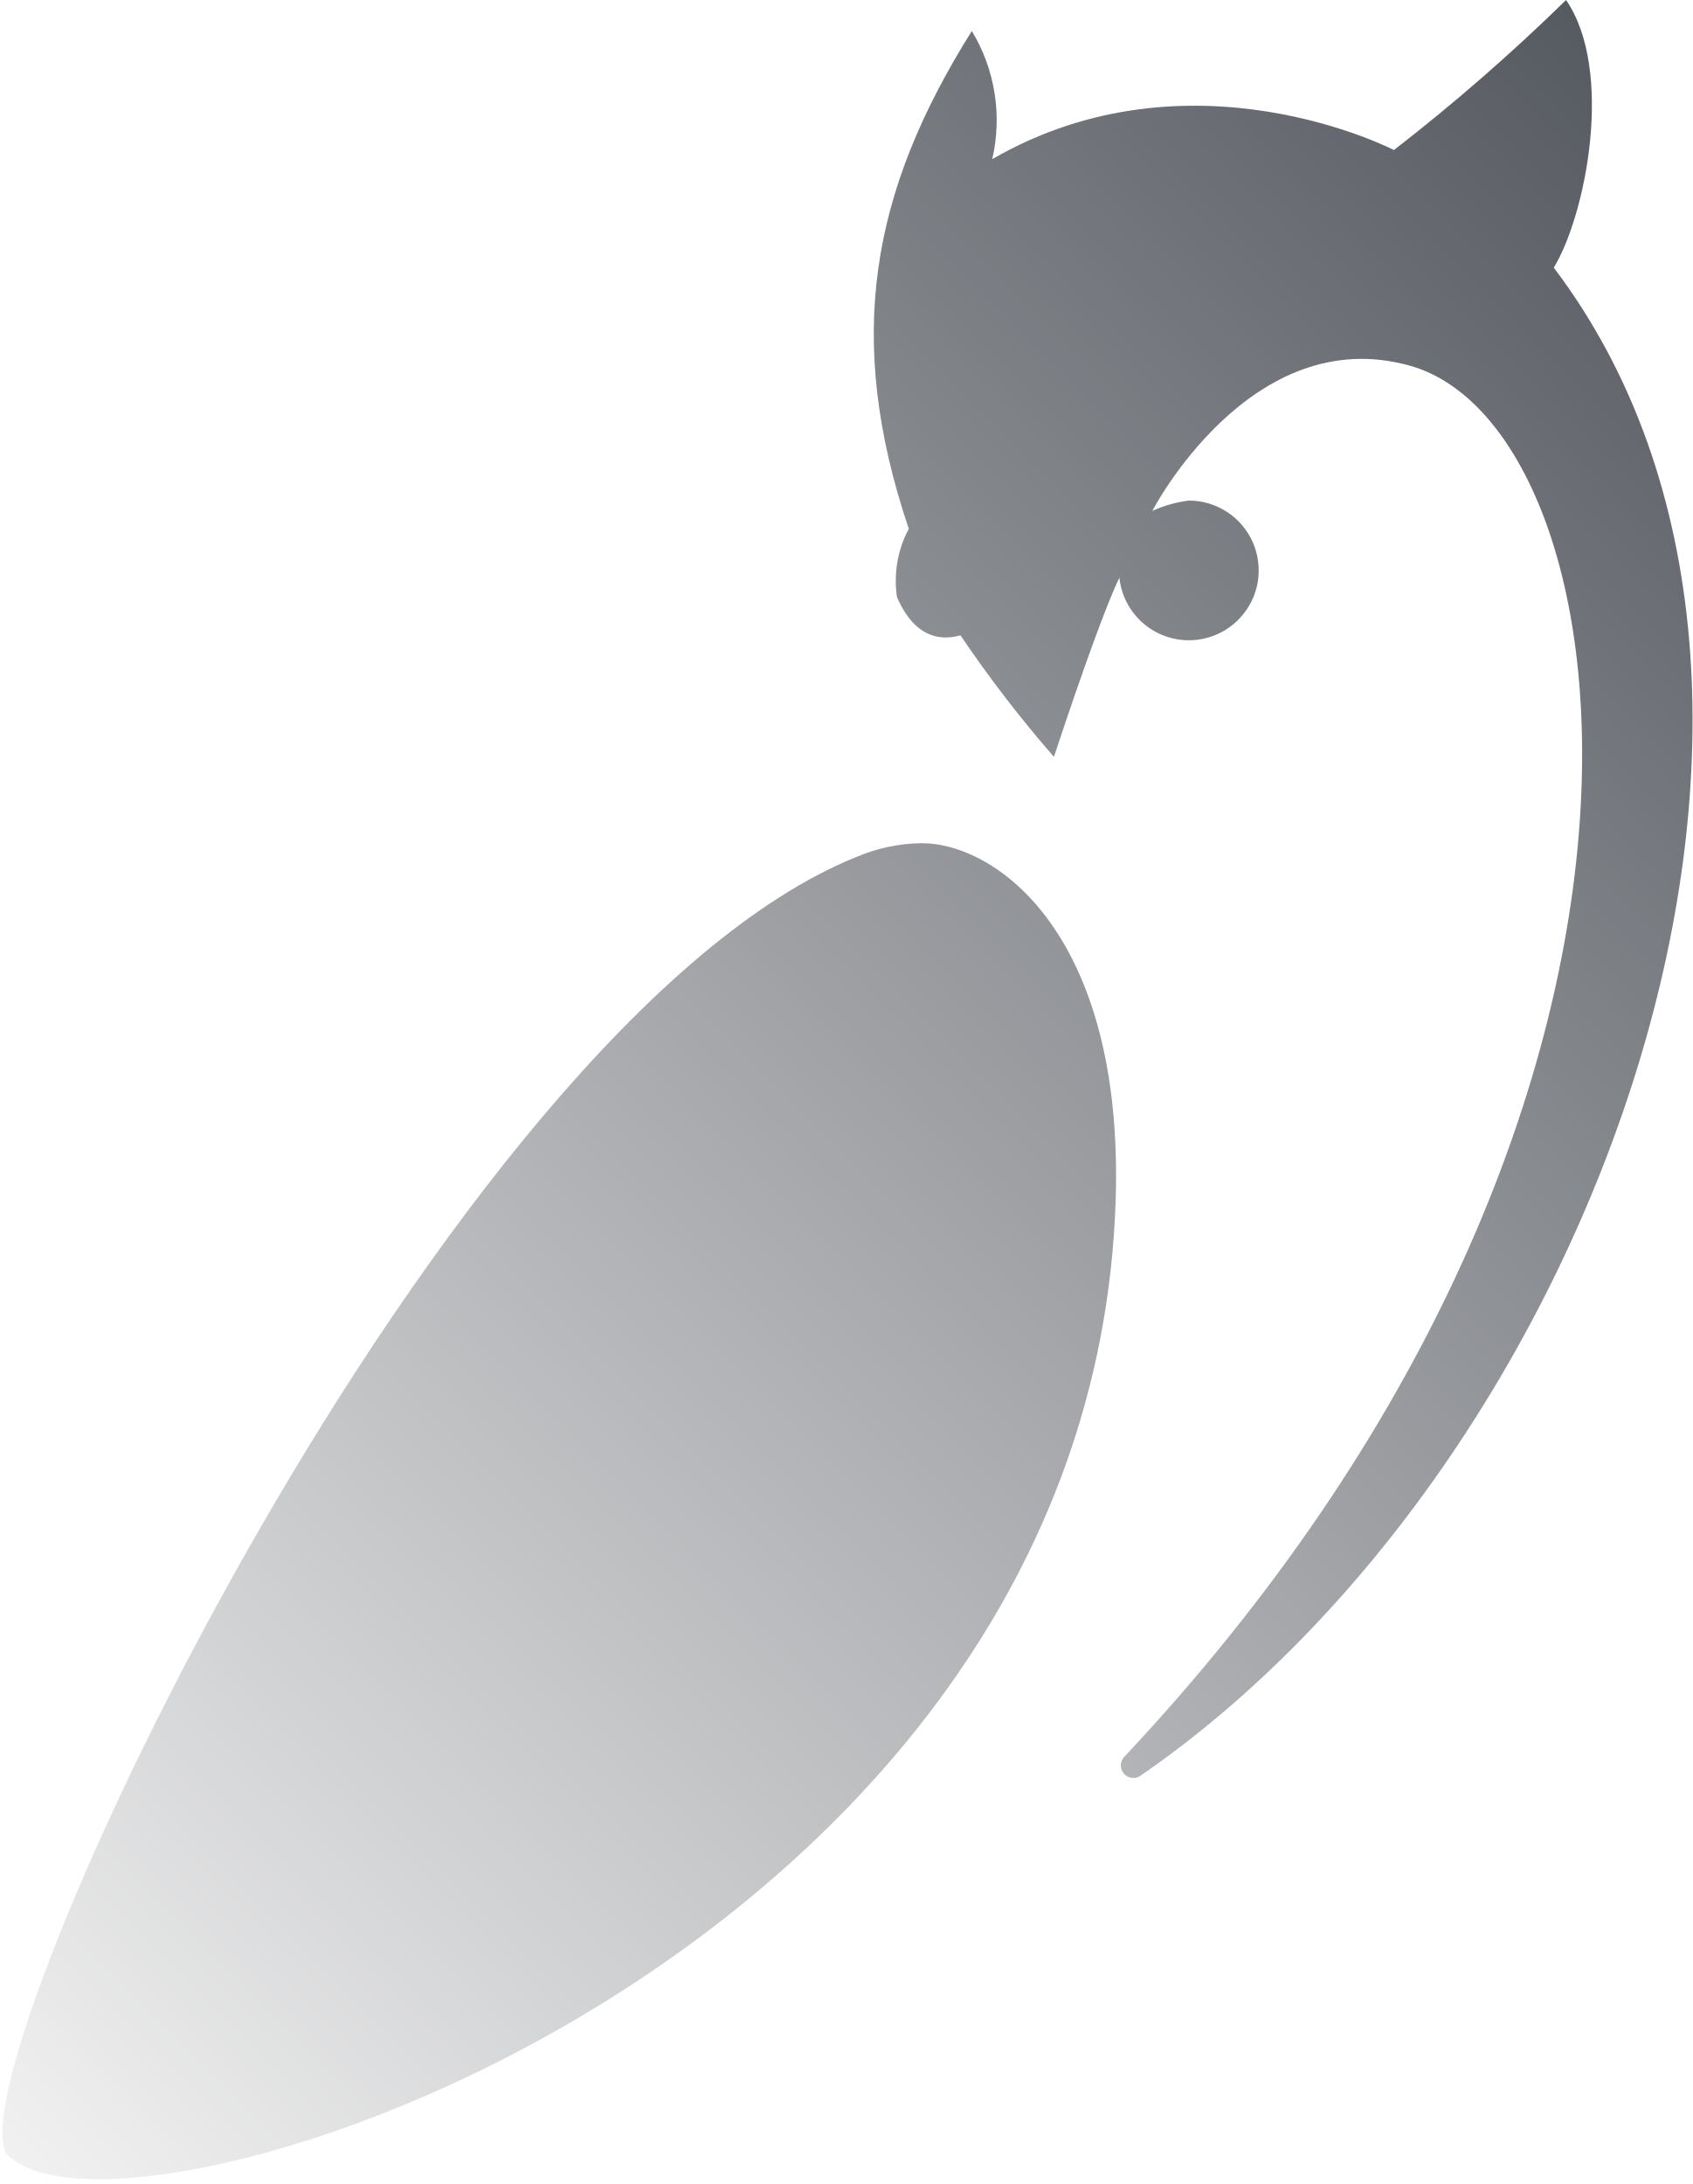
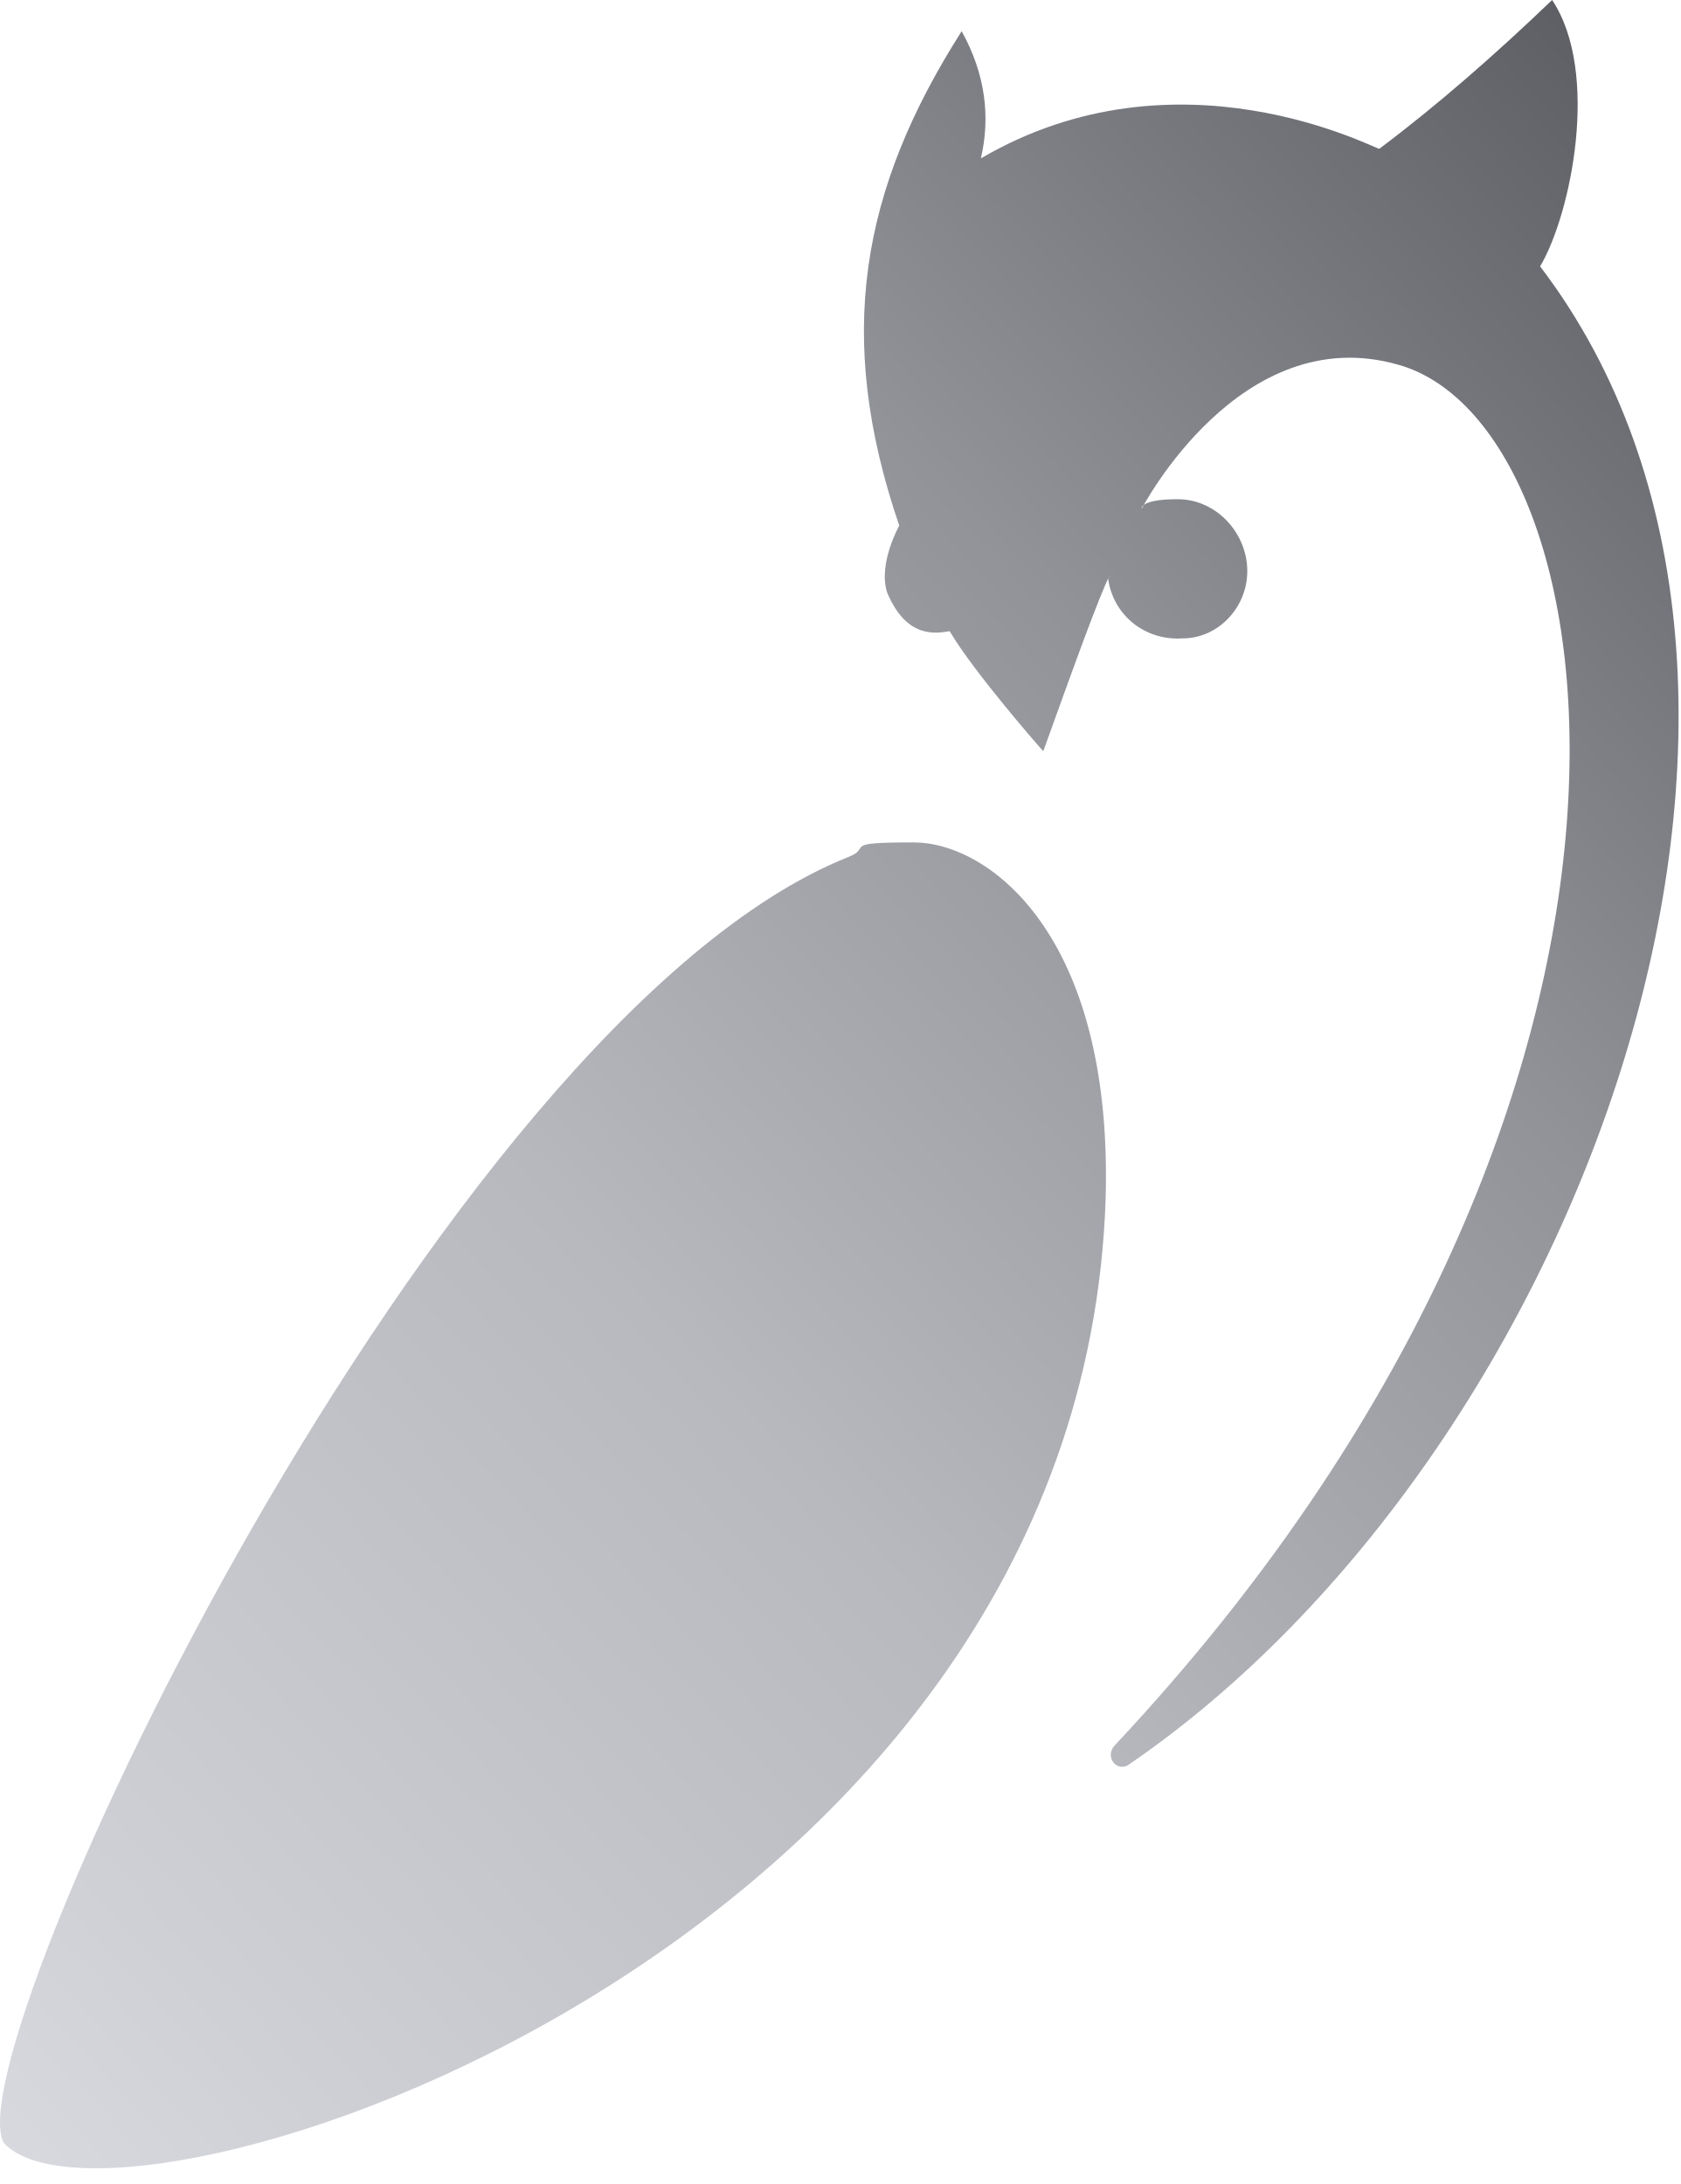
- <svg xmlns="http://www.w3.org/2000/svg" width="100%" height="100%" viewBox="0 0 31 40" version="1.1" xml:space="preserve" style="fill-rule:evenodd;clip-rule:evenodd;stroke-linejoin:round;stroke-miterlimit:2;">
-   <path d="M0.116,39.447c2.073,2.221 19.872,-3.505 20.318,-17.471c0.153,-4.857 -2.18,-6.533 -3.554,-6.533c-0.408,0.005 -0.81,0.089 -1.185,0.248c-7.542,3.032 -16.552,22.08 -15.579,23.756Zm20.386,-28.865c0.026,0.246 0.123,0.479 0.278,0.671c0.156,0.192 0.364,0.335 0.599,0.411c0.235,0.077 0.487,0.083 0.726,0.019c0.239,-0.064 0.454,-0.195 0.619,-0.379c0.166,-0.184 0.275,-0.411 0.314,-0.655c0.038,-0.244 0.006,-0.495 -0.094,-0.721c-0.101,-0.225 -0.264,-0.418 -0.471,-0.552c-0.207,-0.135 -0.449,-0.208 -0.696,-0.208c-0.232,0.028 -0.459,0.092 -0.672,0.189c0,0 1.803,-3.482 4.722,-2.658c4.054,1.14 5.897,13.615 -5.235,25.477c-0.038,0.04 -0.061,0.092 -0.063,0.148c-0.003,0.055 0.015,0.11 0.05,0.153c0.034,0.044 0.083,0.073 0.138,0.083c0.055,0.01 0.111,-0 0.159,-0.029c8.334,-5.726 13.488,-19.822 7.582,-27.629c0.585,-0.956 1.113,-3.605 0.225,-4.902c-0.997,0.976 -2.05,1.894 -3.153,2.748c-0,0 -3.726,-1.933 -7.357,0.167c0.186,-0.801 0.052,-1.644 -0.374,-2.347c-1.843,2.937 -2.338,5.609 -1.154,9.118c-0.206,0.383 -0.281,0.823 -0.216,1.252c0.37,0.843 0.901,0.766 1.163,0.699c0.524,0.776 1.096,1.519 1.711,2.225c0.532,-1.608 0.983,-2.847 1.199,-3.28Z" style="fill:url(#_Linear1);" />
+ <svg xmlns="http://www.w3.org/2000/svg" width="100%" height="100%" viewBox="0 0 70 91" version="1.1" xml:space="preserve" style="fill-rule:evenodd;clip-rule:evenodd;stroke-linejoin:round;stroke-miterlimit:2;">
+   <g id="Ebene_1">
+     </g>
+   <g transform="matrix(1,0,0,1,-0.0355303,-2.9)">
+     <g id="Ebene_2">
+       <path d="M0.2,92.2C4.9,97.2 45.1,84.3 46.1,52.8C46.4,41.8 41.2,38 38.1,38C35,38 36.4,38.2 35.4,38.6C18.3,45.4 -2,88.4 0.2,92.2ZM46.2,27C46.4,28.5 47.7,29.6 49.3,29.5C50.8,29.5 52,28.2 52,26.7C52,25.1 50.7,23.7 49.1,23.7C47.5,23.7 47.6,24.1 47.6,24.1C47.6,24.1 51.7,16.2 58.3,18.1C67.5,20.7 71.6,48.8 46.5,75.6C46,76.1 46.6,76.8 47.1,76.4C65.9,63.5 77.6,31.6 64.2,14C65.5,11.8 66.7,5.9 64.7,2.9C62.3,5.2 59.9,7.3 57.5,9.1C57.3,9.1 49.1,4.7 40.9,9.5C41.3,7.8 41.1,6 40.1,4.2C35.9,10.8 34.8,16.9 37.5,24.8C37.5,24.8 36.6,26.4 37,27.6C37.8,29.5 39,29.3 39.6,29.2C40.6,30.9 43.4,34.1 43.5,34.2C44.8,30.6 45.8,27.8 46.3,26.8L46.2,27Z" style="fill:url(#_Linear1);" />
+     </g>
+   </g>
  <defs>
-     <linearGradient id="_Linear1" x1="0" y1="0" x2="1" y2="0" gradientUnits="userSpaceOnUse" gradientTransform="matrix(34.0091,-34.0136,34.0136,34.0091,-1.61829,37.7213)">
-       <stop offset="0" style="stop-color:#f3f3f3;stop-opacity:1" />
-       <stop offset="1" style="stop-color:#54585f;stop-opacity:1" />
+     <linearGradient id="_Linear1" x1="0" y1="0" x2="1" y2="0" gradientUnits="userSpaceOnUse" gradientTransform="matrix(78.9,-73.6,73.6,78.9,-5.3,86.3)">
+       <stop offset="0" style="stop-color:rgb(216,217,223);stop-opacity:1" />
+       <stop offset="0.1" style="stop-color:rgb(207,208,214);stop-opacity:1" />
+       <stop offset="0.4" style="stop-color:rgb(183,185,191);stop-opacity:1" />
+       <stop offset="0.7" style="stop-color:rgb(145,147,153);stop-opacity:1" />
+       <stop offset="1" style="stop-color:rgb(93,95,101);stop-opacity:1" />
+       <stop offset="1" style="stop-color:rgb(90,92,99);stop-opacity:1" />
    </linearGradient>
  </defs>
</svg>
